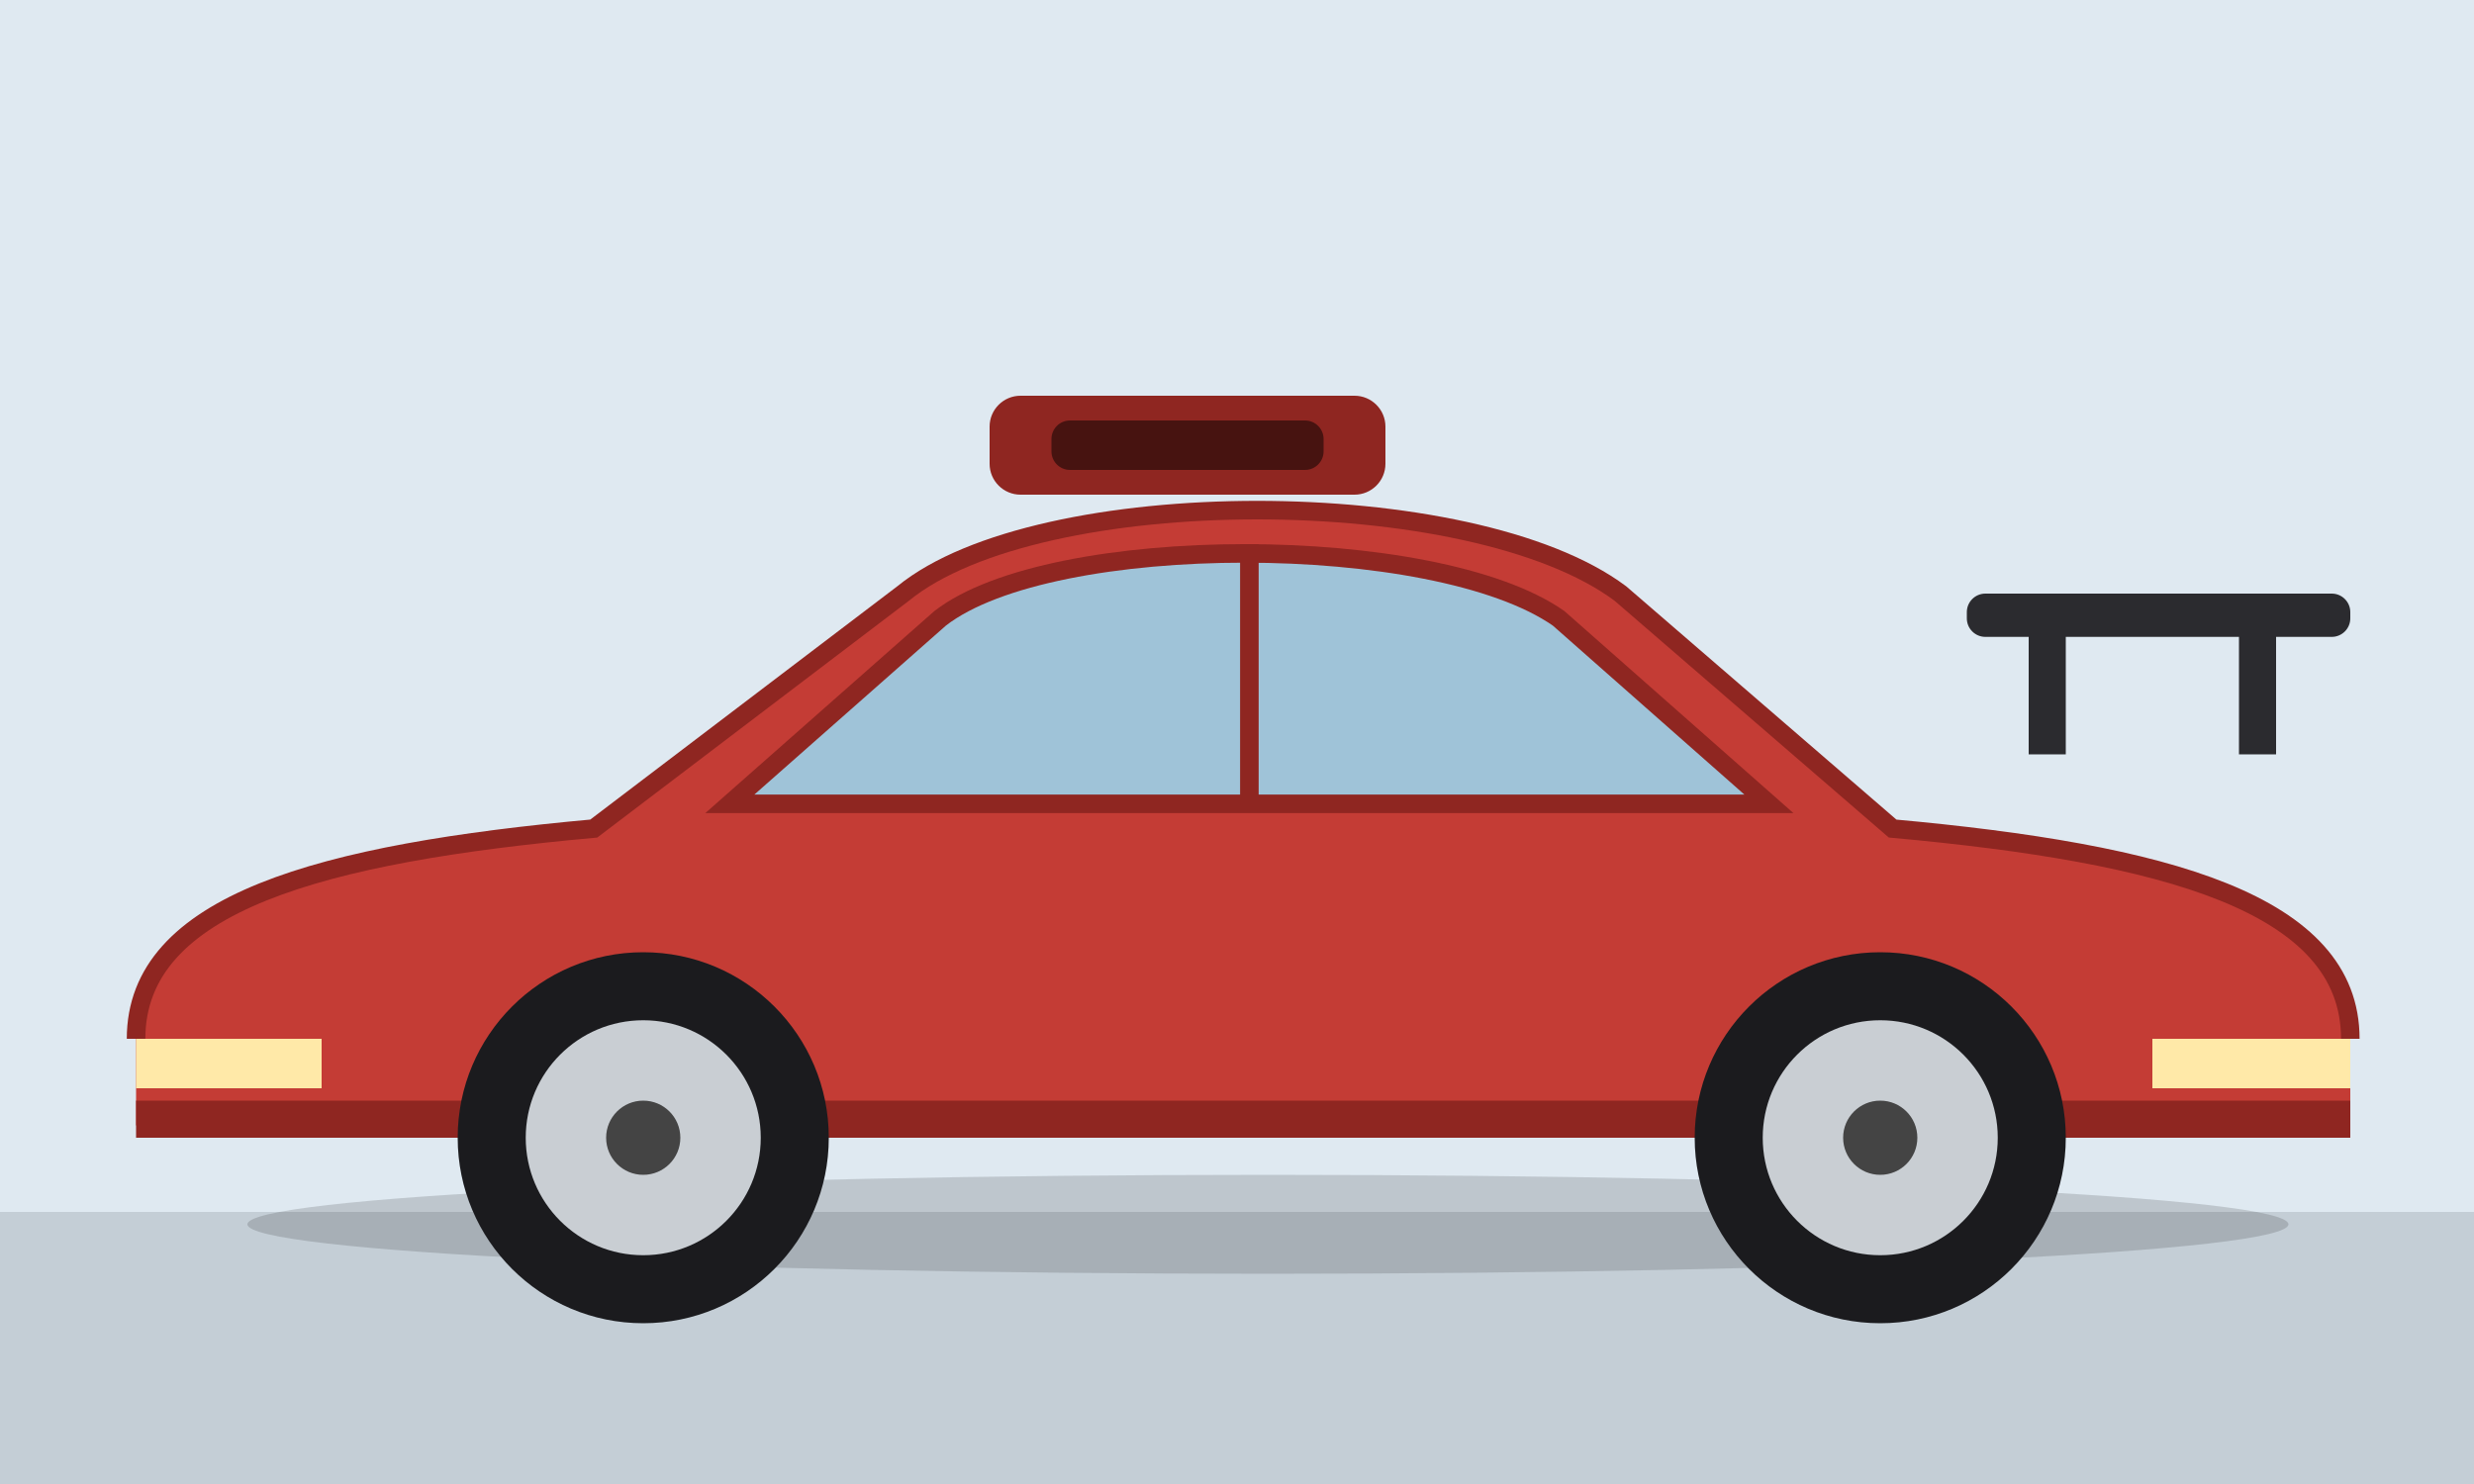
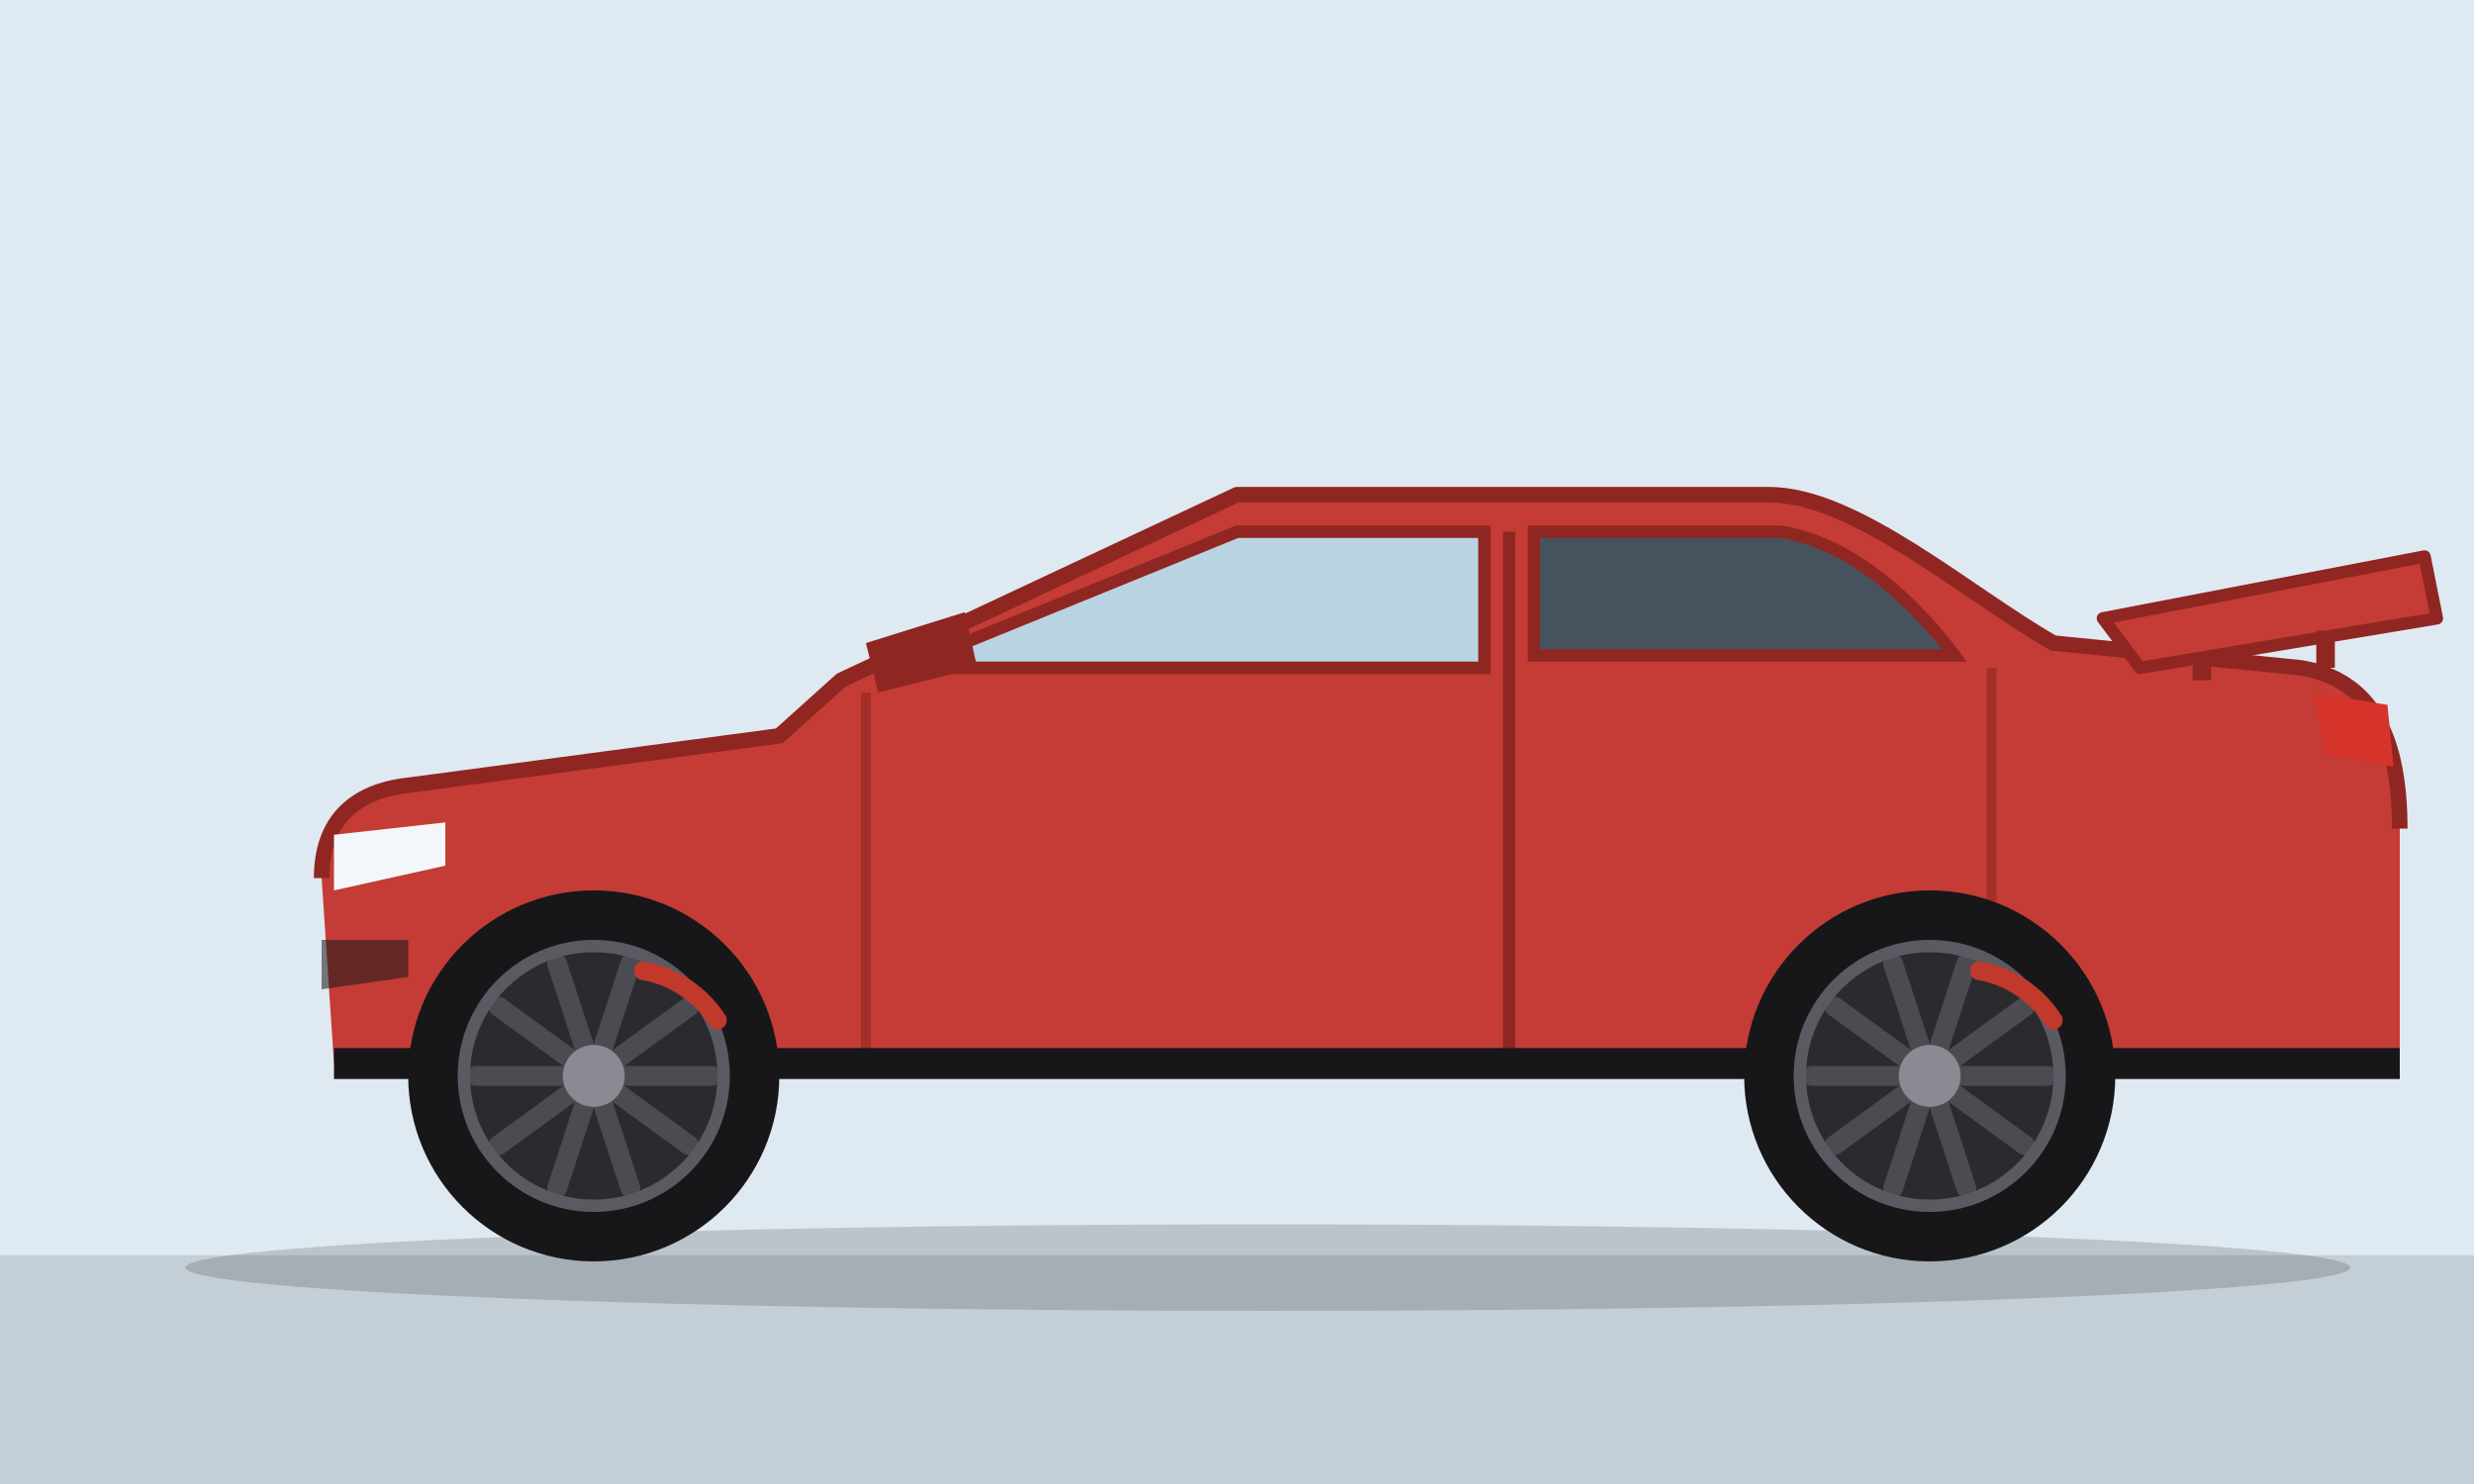
<svg xmlns="http://www.w3.org/2000/svg" viewBox="0 0 400 240" role="img">
  <rect width="400" height="240" fill="#dfe9f1" />
-   <rect y="196" width="400" height="44" fill="#c4ced6" />
-   <ellipse cx="205" cy="198" rx="165" ry="8" fill="#000" opacity=".15" />
-   <rect x="318" y="96" width="62" height="7" rx="3" fill="#2b2b2f" />
-   <rect x="328" y="100" width="6" height="22" fill="#2b2b2f" />
-   <rect x="362" y="100" width="6" height="22" fill="#2b2b2f" />
-   <path d="M22 168 C22 146 52 138 96 134 L146 96 C168 78 238 78 262 96 L306 134 C350 138 380 146 380 168 L380 182 L22 182 Z" fill="#c43c35" />
-   <path d="M22 168 C22 146 52 138 96 134 L146 96 C168 78 238 78 262 96 L306 134 C350 138 380 146 380 168" fill="none" stroke="#8f2621" stroke-width="3" />
-   <path d="M118 130 L152 100 C170 86 232 86 252 100 L286 130 Z" fill="#9fc3d8" stroke="#8f2621" stroke-width="3" />
-   <path d="M202 88 L202 130" stroke="#8f2621" stroke-width="3" />
-   <rect x="160" y="64" width="64" height="16" rx="5" fill="#8f2621" />
-   <rect x="170" y="68" width="44" height="8" rx="3" fill="#000" opacity=".5" />
-   <path d="M22 168 L22 176 L52 176 L52 168 Z M348 168 L348 176 L380 176 L380 168 Z" fill="#ffe9a8" />
-   <rect x="22" y="178" width="358" height="6" fill="#8f2621" />
+   <rect y="203" width="400" height="37" fill="#c4ced6" />
+   <ellipse cx="205" cy="205" rx="175" ry="7" fill="#000" opacity=".16" />
  <g>
-     <circle cx="104" cy="184" r="30" fill="#1b1b1e" />
-     <circle cx="104" cy="184" r="19" fill="#c9ced3" />
-     <circle cx="104" cy="184" r="6" fill="#444" />
-     <circle cx="304" cy="184" r="30" fill="#1b1b1e" />
-     <circle cx="304" cy="184" r="19" fill="#c9ced3" />
-     <circle cx="304" cy="184" r="6" fill="#444" />
+     <path d="M54 172 L52 142 C52 133 57 128 66 127 L126 119 L136 110 L200 80 L286 80 C300 80 318 96 332 104 L372 108 C384 110 388 120 388 134 L388 172 Z" fill="#c43c35" />
+     <path d="M52 142 C52 133 57 128 66 127 L126 119 L136 110 L200 80 L286 80 C300 80 318 96 332 104 L372 108 C384 110 388 120 388 134" fill="none" stroke="#8f2621" stroke-width="2.5" stroke-linejoin="round" />
+     <path d="M146 108 L200 86 L240 86 L240 108 Z" fill="#b9d3e2" stroke="#8f2621" stroke-width="2" />
+     <path d="M248 86 L288 86 C300 88 310 98 316 106 L248 106 Z" fill="#46535f" stroke="#8f2621" stroke-width="2" />
+     <path d="M244 86 L244 172" stroke="#8f2621" stroke-width="2" />
+     <path d="M140 112 L140 172" stroke="#8f2621" stroke-width="1.6" opacity=".6" />
+     <path d="M322 108 L322 172" stroke="#8f2621" stroke-width="1.6" opacity=".6" />
+     <path d="M54 135 L72 133 L72 140 L54 144 Z" fill="#f4f7fa" />
+     <path d="M52 152 L66 152 L66 158 L52 160 Z" fill="#17171a" opacity=".55" />
+     <path d="M374 112 L386 114 L387 124 L376 122 Z" fill="#d6332b" />
+     <path d="M140 104 L156 99 L158 108 L142 112 Z" fill="#8f2621" />
+     <path d="M340 100 L392 90 L394 100 L346 108 Z" fill="#c43c35" stroke="#8f2621" stroke-width="2" stroke-linejoin="round" />
+     <path d="M356 106 L356 110 M376 102 L376 108" stroke="#8f2621" stroke-width="3" />
+     <path d="M54 172 L388 172" stroke="#17171a" stroke-width="5" />
+     <circle cx="96" cy="174" r="30" fill="#17171a" />
+     <circle cx="96" cy="174" r="21" fill="#2a2a2f" />
+     <path d="M96 174 L115.0 174.0" stroke="#4b4b52" stroke-width="3.2" stroke-linecap="round" />
+     <path d="M96 174 L111.4 185.2" stroke="#4b4b52" stroke-width="3.2" stroke-linecap="round" />
+     <path d="M96 174 L101.9 192.1" stroke="#4b4b52" stroke-width="3.2" stroke-linecap="round" />
+     <path d="M96 174 L90.1 192.1" stroke="#4b4b52" stroke-width="3.2" stroke-linecap="round" />
+     <path d="M96 174 L80.6 185.2" stroke="#4b4b52" stroke-width="3.2" stroke-linecap="round" />
+     <path d="M96 174 L77.0 174.0" stroke="#4b4b52" stroke-width="3.2" stroke-linecap="round" />
+     <path d="M96 174 L80.6 162.8" stroke="#4b4b52" stroke-width="3.2" stroke-linecap="round" />
+     <path d="M96 174 L90.1 155.9" stroke="#4b4b52" stroke-width="3.2" stroke-linecap="round" />
+     <path d="M96 174 L101.9 155.9" stroke="#4b4b52" stroke-width="3.2" stroke-linecap="round" />
+     <path d="M96 174 L111.4 162.8" stroke="#4b4b52" stroke-width="3.2" stroke-linecap="round" />
+     <circle cx="96" cy="174" r="21" fill="none" stroke="#5a5a62" stroke-width="2" />
+     <circle cx="96" cy="174" r="5" fill="#8a8a92" />
+     <path d="M104 157 a18 18 0 0 1 12 8" stroke="#c0392b" stroke-width="3" fill="none" stroke-linecap="round" />
+     <circle cx="312" cy="174" r="30" fill="#17171a" />
+     <circle cx="312" cy="174" r="21" fill="#2a2a2f" />
+     <path d="M312 174 L331.0 174.0" stroke="#4b4b52" stroke-width="3.2" stroke-linecap="round" />
+     <path d="M312 174 L327.4 185.2" stroke="#4b4b52" stroke-width="3.2" stroke-linecap="round" />
+     <path d="M312 174 L317.9 192.1" stroke="#4b4b52" stroke-width="3.2" stroke-linecap="round" />
+     <path d="M312 174 L306.1 192.1" stroke="#4b4b52" stroke-width="3.2" stroke-linecap="round" />
+     <path d="M312 174 L296.6 185.2" stroke="#4b4b52" stroke-width="3.2" stroke-linecap="round" />
+     <path d="M312 174 L293.0 174.0" stroke="#4b4b52" stroke-width="3.2" stroke-linecap="round" />
+     <path d="M312 174 L296.6 162.8" stroke="#4b4b52" stroke-width="3.2" stroke-linecap="round" />
+     <path d="M312 174 L306.1 155.9" stroke="#4b4b52" stroke-width="3.2" stroke-linecap="round" />
+     <path d="M312 174 L317.9 155.9" stroke="#4b4b52" stroke-width="3.2" stroke-linecap="round" />
+     <path d="M312 174 L327.4 162.8" stroke="#4b4b52" stroke-width="3.2" stroke-linecap="round" />
+     <circle cx="312" cy="174" r="21" fill="none" stroke="#5a5a62" stroke-width="2" />
+     <circle cx="312" cy="174" r="5" fill="#8a8a92" />
+     <path d="M320 157 a18 18 0 0 1 12 8" stroke="#c0392b" stroke-width="3" fill="none" stroke-linecap="round" />
  </g>
</svg>
